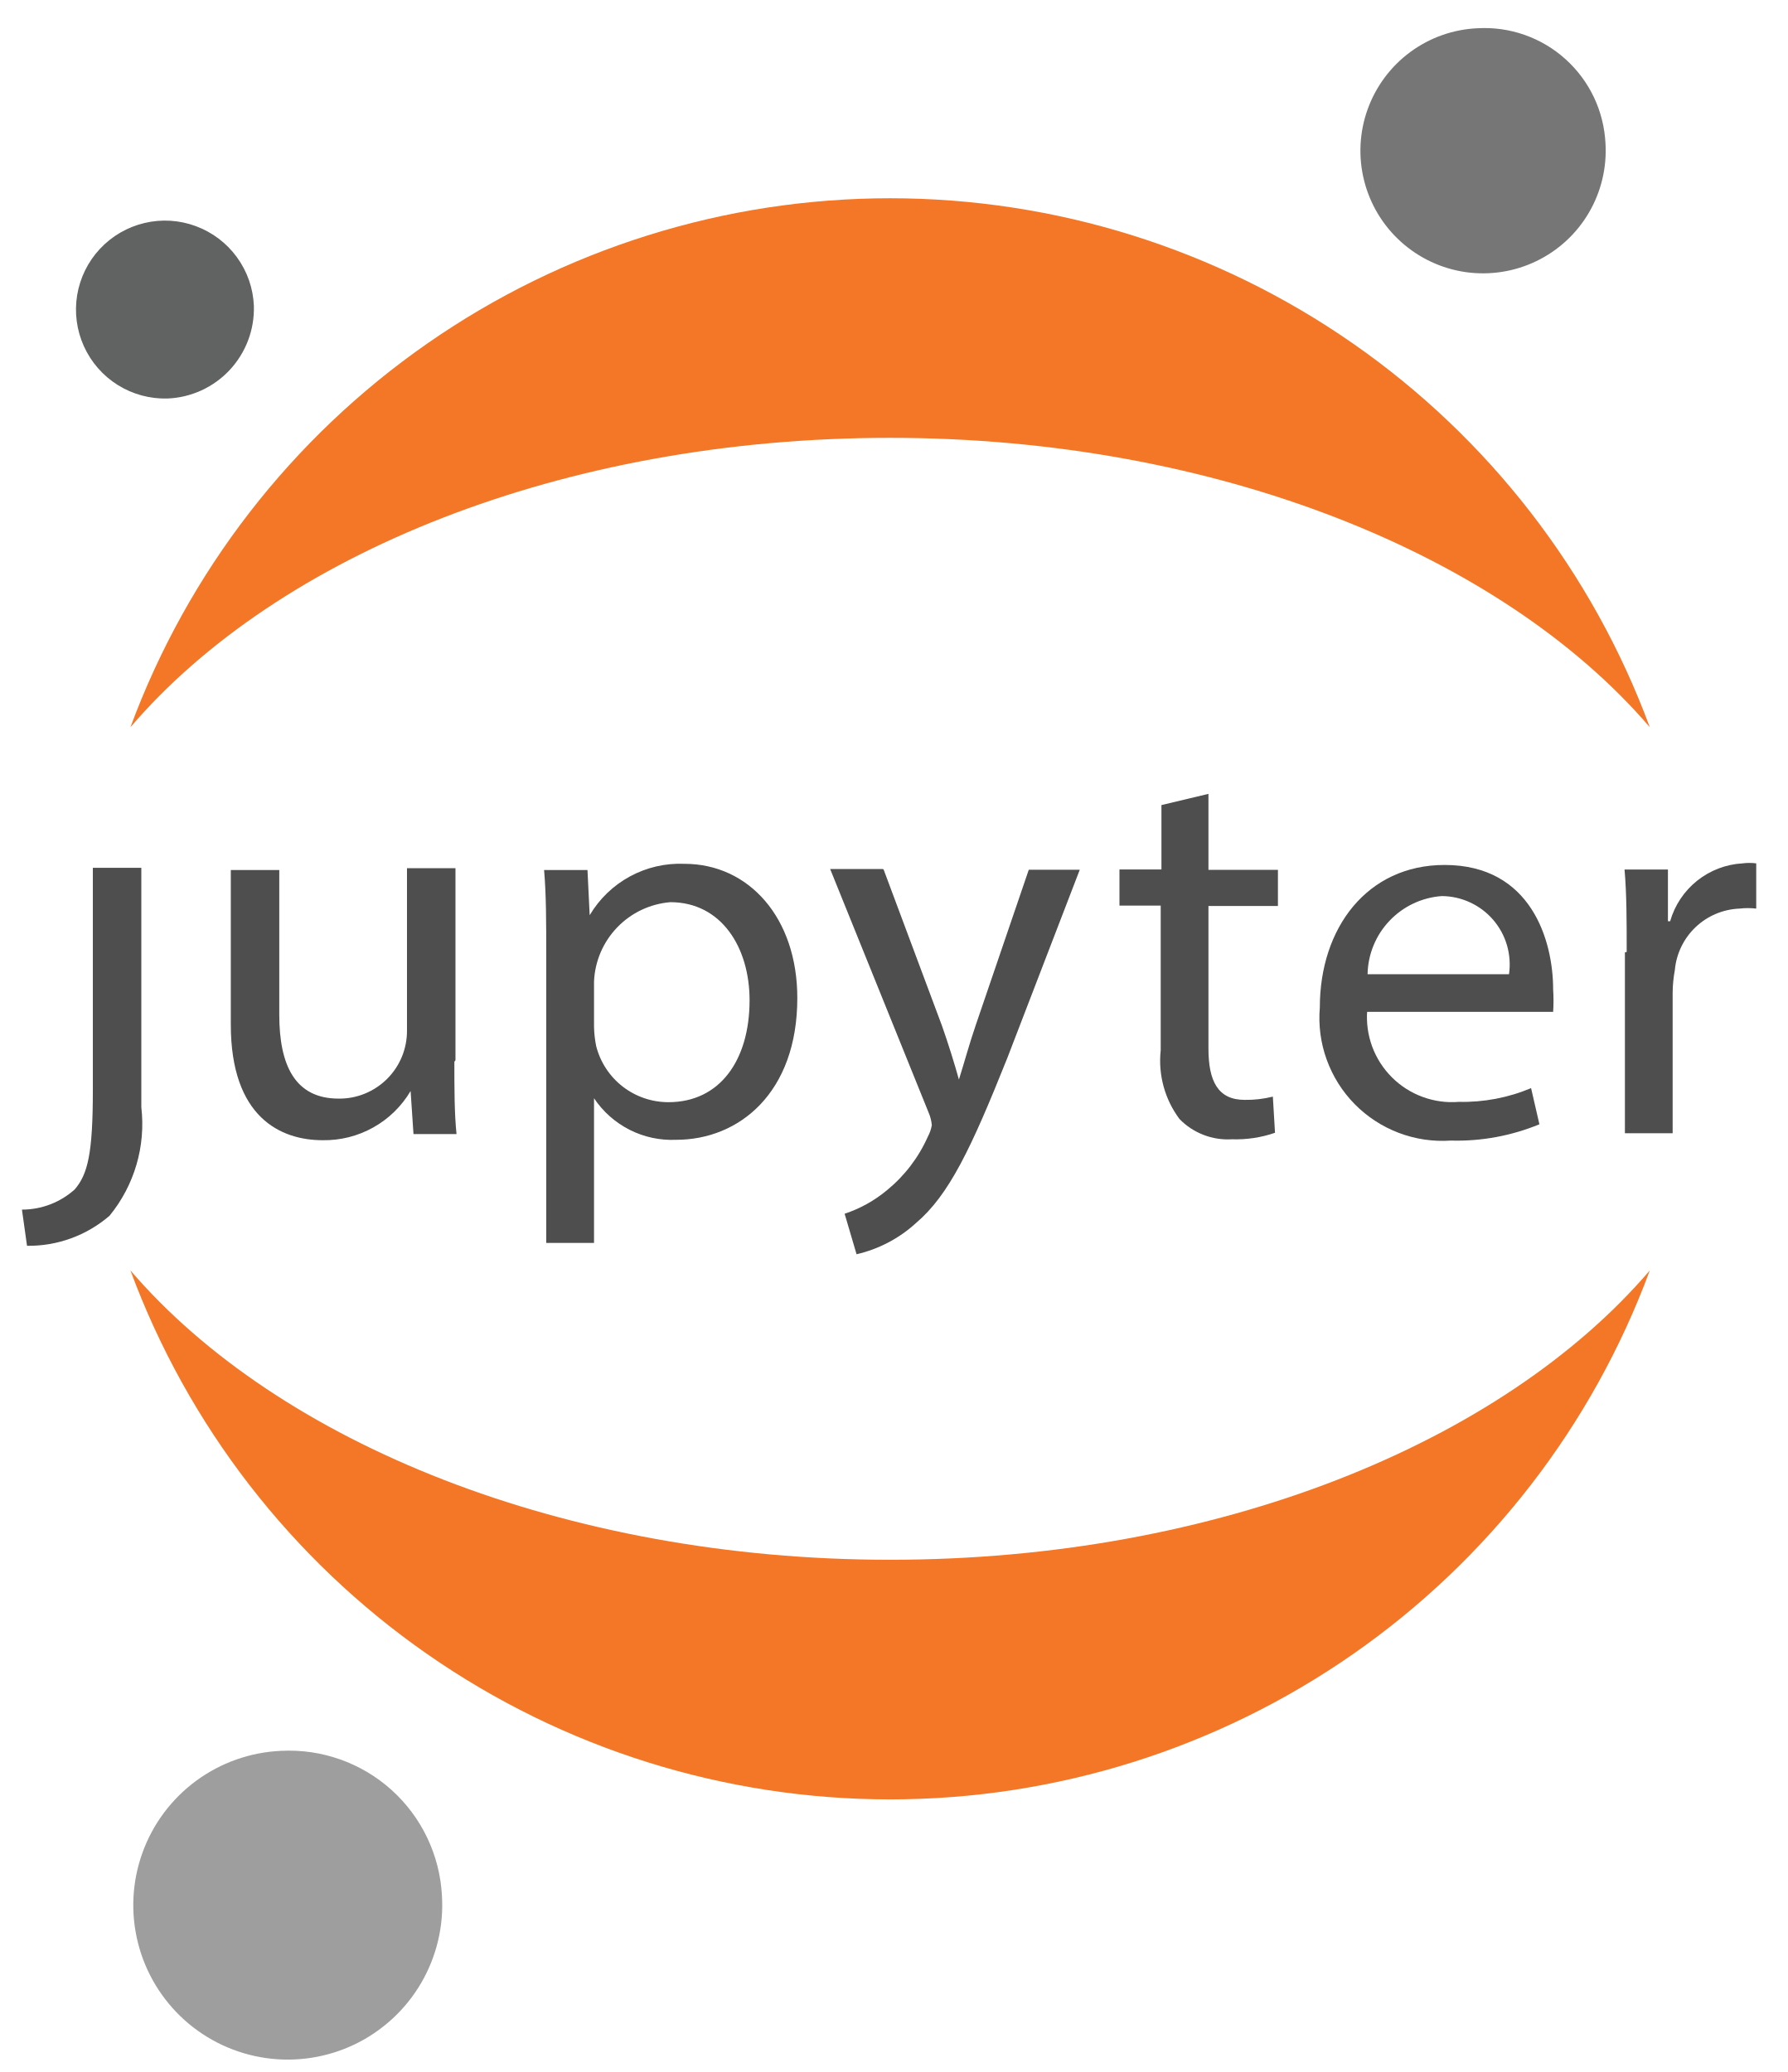
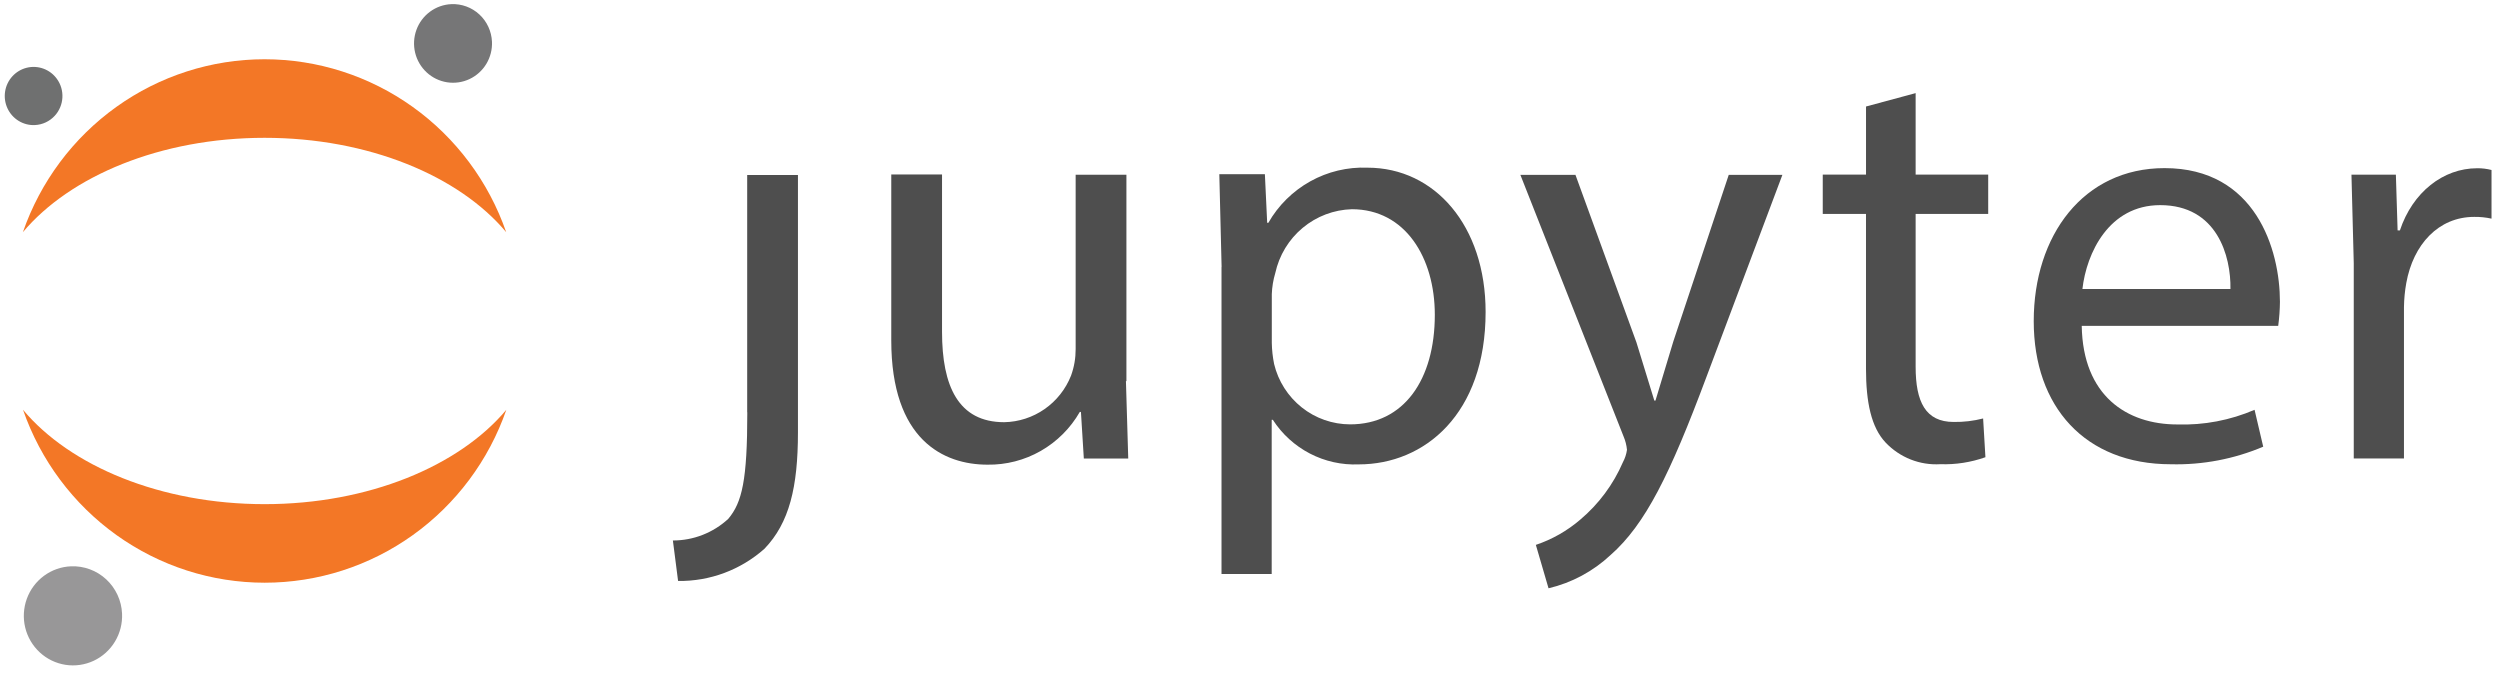
- <svg xmlns="http://www.w3.org/2000/svg" xmlns:xlink="http://www.w3.org/1999/xlink" width="44" height="51" viewBox="0 0 44 51" version="2.0">
-   <g id="Canvas" transform="translate(-1640 -2453)">
-     <g id="Group" style="mix-blend-mode:normal;">
-       <g id="Group" style="mix-blend-mode:normal;">
-         <g id="Group" style="mix-blend-mode:normal;">
-           <g id="g" style="mix-blend-mode:normal;">
-             <g id="path" style="mix-blend-mode:normal;">
-               <g id="path9 fill" style="mix-blend-mode:normal;">
-                 <use xlink:href="#path0_fill" transform="translate(1640.54 2474.36)" fill="#4E4E4E" style="mix-blend-mode:normal;" />
-               </g>
-             </g>
-             <g id="path" style="mix-blend-mode:normal;">
-               <g id="path10 fill" style="mix-blend-mode:normal;">
-                 <use xlink:href="#path1_fill" transform="translate(1645.68 2474.37)" fill="#4E4E4E" style="mix-blend-mode:normal;" />
-               </g>
-             </g>
-             <g id="path" style="mix-blend-mode:normal;">
-               <g id="path11 fill" style="mix-blend-mode:normal;">
-                 <use xlink:href="#path2_fill" transform="translate(1653.39 2474.26)" fill="#4E4E4E" style="mix-blend-mode:normal;" />
-               </g>
-             </g>
-             <g id="path" style="mix-blend-mode:normal;">
-               <g id="path12 fill" style="mix-blend-mode:normal;">
-                 <use xlink:href="#path3_fill" transform="translate(1660.43 2474.39)" fill="#4E4E4E" style="mix-blend-mode:normal;" />
-               </g>
-             </g>
-             <g id="path" style="mix-blend-mode:normal;">
-               <g id="path13 fill" style="mix-blend-mode:normal;">
-                 <use xlink:href="#path4_fill" transform="translate(1667.55 2472.54)" fill="#4E4E4E" style="mix-blend-mode:normal;" />
-               </g>
-             </g>
-             <g id="path" style="mix-blend-mode:normal;">
-               <g id="path14 fill" style="mix-blend-mode:normal;">
-                 <use xlink:href="#path5_fill" transform="translate(1672.47 2474.29)" fill="#4E4E4E" style="mix-blend-mode:normal;" />
-               </g>
-             </g>
-             <g id="path" style="mix-blend-mode:normal;">
-               <g id="path15 fill" style="mix-blend-mode:normal;">
-                 <use xlink:href="#path6_fill" transform="translate(1679.98 2474.24)" fill="#4E4E4E" style="mix-blend-mode:normal;" />
-               </g>
-             </g>
-           </g>
-         </g>
-         <g id="g" style="mix-blend-mode:normal;">
-           <g id="path" style="mix-blend-mode:normal;">
-             <g id="path16 fill" style="mix-blend-mode:normal;">
-               <use xlink:href="#path7_fill" transform="translate(1673.48 2453.69)" fill="#767677" style="mix-blend-mode:normal;" />
-             </g>
-           </g>
-           <g id="path" style="mix-blend-mode:normal;">
-             <g id="path17 fill" style="mix-blend-mode:normal;">
-               <use xlink:href="#path8_fill" transform="translate(1643.21 2484.27)" fill="#F37726" style="mix-blend-mode:normal;" />
-             </g>
-           </g>
-           <g id="path" style="mix-blend-mode:normal;">
-             <g id="path18 fill" style="mix-blend-mode:normal;">
-               <use xlink:href="#path9_fill" transform="translate(1643.21 2457.88)" fill="#F37726" style="mix-blend-mode:normal;" />
-             </g>
-           </g>
-           <g id="path" style="mix-blend-mode:normal;">
-             <g id="path19 fill" style="mix-blend-mode:normal;">
-               <use xlink:href="#path10_fill" transform="translate(1643.28 2496.09)" fill="#9E9E9E" style="mix-blend-mode:normal;" />
-             </g>
-           </g>
-           <g id="path" style="mix-blend-mode:normal;">
-             <g id="path20 fill" style="mix-blend-mode:normal;">
-               <use xlink:href="#path11_fill" transform="translate(1641.87 2458.43)" fill="#616262" style="mix-blend-mode:normal;" />
-             </g>
-           </g>
-         </g>
-       </g>
+ <svg xmlns="http://www.w3.org/2000/svg" xmlns:xlink="http://www.w3.org/1999/xlink" width="189" height="51">
+   <g transform="translate(-1638 -2093)">
+     <g fill="#4e4e4e">
+       <use xlink:href="#A" x="1688.87" y="2106.23" />
+       <use xlink:href="#B" x="1705.38" y="2106.19" />
+       <use xlink:href="#C" x="1730.18" y="2105.67" />
+       <use xlink:href="#D" x="1752.94" y="2106.21" />
+       <use xlink:href="#E" x="1775.8" y="2100.04" />
+       <use xlink:href="#F" x="1791.75" y="2105.71" />
+       <use xlink:href="#G" x="1815.77" y="2105.72" />
    </g>
+     <use xlink:href="#H" fill="#767677" x="1669.3" y="2093.31" />
+     <g fill="#f37726">
+       <use xlink:href="#I" x="1639.74" y="2123.98" />
+       <use xlink:href="#J" x="1639.73" y="2097.48" />
+     </g>
+     <use xlink:href="#K" fill="#989798" x="1639.8" y="2135.81" />
+     <use xlink:href="#L" fill="#6f7070" x="1638.36" y="2098.06" />
  </g>
  <defs>
-     <path id="path0_fill" d="M 1.745 5.475C 1.745 7.033 1.62 7.541 1.3 7.915C 0.943 8.236 0.48 8.414 0 8.413L 0.125 9.304C 0.869 9.314 1.591 9.051 2.155 8.565C 2.458 8.195 2.683 7.768 2.818 7.309C 2.953 6.85 2.993 6.369 2.938 5.894L 2.938 0L 1.745 0L 1.745 5.44L 1.745 5.475Z" />
-     <path id="path1_fill" d="M 5.502 4.763C 5.502 5.431 5.502 6.027 5.555 6.544L 4.496 6.544L 4.425 5.484C 4.203 5.859 3.886 6.169 3.506 6.381C 3.126 6.594 2.697 6.702 2.261 6.695C 1.229 6.695 0 6.134 0 3.846L 0 0.045L 1.193 0.045L 1.193 3.606C 1.193 4.843 1.576 5.671 2.653 5.671C 2.875 5.674 3.095 5.632 3.3 5.548C 3.505 5.464 3.691 5.34 3.848 5.184C 4.005 5.027 4.129 4.84 4.213 4.635C 4.296 4.43 4.338 4.21 4.336 3.989L 4.336 0L 5.529 0L 5.529 4.727L 5.502 4.763Z" />
-     <path id="path2_fill" d="M 0.053 2.273C 0.053 1.445 0.053 0.768 0 0.154L 1.068 0.154L 1.122 1.267C 1.36 0.865 1.702 0.535 2.113 0.312C 2.524 0.089 2.988 -0.018 3.454 0.002C 5.039 0.002 6.232 1.329 6.232 3.305C 6.232 5.638 4.799 6.795 3.25 6.795C 2.853 6.813 2.459 6.728 2.105 6.549C 1.751 6.369 1.449 6.102 1.229 5.772L 1.229 5.772L 1.229 9.333L 0.053 9.333L 0.053 2.299L 0.053 2.273ZM 1.229 4.009C 1.232 4.17 1.25 4.331 1.282 4.489C 1.383 4.885 1.613 5.235 1.935 5.485C 2.258 5.735 2.655 5.87 3.063 5.869C 4.318 5.869 5.057 4.846 5.057 3.359C 5.057 2.059 4.362 0.946 3.107 0.946C 2.61 0.987 2.145 1.207 1.8 1.566C 1.454 1.925 1.251 2.398 1.229 2.896L 1.229 4.009Z" />
-     <path id="path3_fill" d="M 1.318 0.018L 2.751 3.855C 2.902 4.282 3.063 4.799 3.169 5.182C 3.294 4.79 3.428 4.291 3.588 3.828L 4.888 0.018L 6.143 0.018L 4.362 4.647C 3.472 6.873 2.929 8.022 2.11 8.716C 1.697 9.093 1.194 9.357 0.65 9.482L 0.356 8.485C 0.737 8.359 1.09 8.163 1.398 7.906C 1.832 7.552 2.177 7.1 2.404 6.588C 2.452 6.499 2.486 6.403 2.502 6.303C 2.492 6.196 2.465 6.091 2.422 5.992L 0 0L 1.3 0L 1.318 0.018Z" />
-     <path id="path4_fill" d="M 2.19 0L 2.19 1.87L 3.9 1.87L 3.9 2.76L 2.19 2.76L 2.19 6.268C 2.19 7.069 2.422 7.532 3.08 7.532C 3.314 7.536 3.548 7.509 3.775 7.452L 3.828 8.342C 3.488 8.46 3.129 8.514 2.769 8.502C 2.53 8.517 2.292 8.48 2.069 8.394C 1.846 8.308 1.644 8.175 1.478 8.004C 1.115 7.519 0.95 6.914 1.015 6.312L 1.015 2.751L 0 2.751L 0 1.861L 1.033 1.861L 1.033 0.276L 2.19 0Z" />
-     <path id="path5_fill" d="M 1.177 3.579C 1.153 3.881 1.195 4.185 1.299 4.469C 1.404 4.753 1.569 5.011 1.783 5.225C 1.997 5.44 2.256 5.605 2.54 5.709C 2.824 5.814 3.128 5.856 3.43 5.831C 4.04 5.845 4.647 5.73 5.21 5.493L 5.415 6.383C 4.724 6.668 3.981 6.805 3.234 6.784C 2.798 6.814 2.361 6.749 1.953 6.594C 1.545 6.439 1.175 6.198 0.869 5.887C 0.563 5.576 0.328 5.202 0.18 4.791C 0.031 4.381 -0.026 3.943 0.011 3.508C 0.011 1.549 1.177 0 3.082 0C 5.219 0 5.753 1.87 5.753 3.063C 5.765 3.246 5.765 3.431 5.753 3.615L 1.15 3.615L 1.177 3.579ZM 4.667 2.689C 4.701 2.451 4.684 2.208 4.617 1.977C 4.55 1.746 4.434 1.533 4.277 1.35C 4.12 1.168 3.926 1.022 3.707 0.921C 3.489 0.82 3.252 0.767 3.011 0.766C 2.522 0.801 2.064 1.018 1.726 1.374C 1.388 1.729 1.196 2.198 1.186 2.689L 4.667 2.689Z" />
-     <path id="path6_fill" d="M 0.053 2.192C 0.053 1.427 0.053 0.768 0 0.162L 1.068 0.162L 1.068 1.436L 1.122 1.436C 1.234 1.043 1.466 0.694 1.785 0.439C 2.104 0.184 2.494 0.034 2.902 0.011C 3.015 -0.004 3.128 -0.004 3.241 0.011L 3.241 1.124C 3.105 1.108 2.967 1.108 2.831 1.124C 2.427 1.14 2.042 1.302 1.749 1.58C 1.456 1.859 1.274 2.235 1.238 2.637C 1.204 2.82 1.186 3.004 1.184 3.189L 1.184 6.653L 0.009 6.653L 0.009 2.201L 0.053 2.192Z" />
-     <path id="path7_fill" d="M 6.031 2.836C 6.067 3.434 5.925 4.029 5.622 4.546C 5.319 5.063 4.869 5.478 4.329 5.738C 3.789 5.999 3.184 6.092 2.591 6.008C 1.998 5.923 1.443 5.663 0.998 5.262C 0.553 4.861 0.237 4.337 0.091 3.755C -0.055 3.174 -0.025 2.563 0.178 1.999C 0.381 1.435 0.747 0.944 1.229 0.589C 1.712 0.234 2.289 0.03 2.888 0.005C 3.28 -0.017 3.673 0.039 4.044 0.17C 4.415 0.301 4.756 0.503 5.048 0.767C 5.34 1.03 5.577 1.348 5.746 1.703C 5.914 2.058 6.011 2.443 6.031 2.836L 6.031 2.836Z" />
-     <path id="path8_fill" d="M 18.696 7.122C 10.684 7.122 3.641 4.247 0 0C 1.413 3.82 3.962 7.116 7.305 9.444C 10.647 11.772 14.623 13.02 18.696 13.02C 22.77 13.02 26.745 11.772 30.088 9.444C 33.43 7.116 35.98 3.82 37.392 4.0486e-13C 33.76 4.247 26.744 7.122 18.696 7.122Z" />
-     <path id="path9_fill" d="M 18.696 5.897C 26.709 5.897 33.751 8.773 37.392 13.02C 35.98 9.199 33.43 5.903 30.088 3.576C 26.745 1.248 22.77 4.0486e-13 18.696 0C 14.623 4.0486e-13 10.647 1.248 7.305 3.576C 3.962 5.903 1.413 9.199 0 13.02C 3.641 8.764 10.648 5.897 18.696 5.897Z" />
-     <path id="path10_fill" d="M 7.596 3.567C 7.643 4.32 7.464 5.07 7.083 5.722C 6.703 6.373 6.136 6.897 5.457 7.226C 4.777 7.554 4.015 7.673 3.268 7.567C 2.52 7.461 1.822 7.135 1.26 6.631C 0.699 6.126 0.3 5.466 0.116 4.734C -0.069 4.002 -0.032 3.232 0.223 2.521C 0.477 1.81 0.938 1.192 1.545 0.744C 2.153 0.296 2.88 0.039 3.634 0.005C 4.128 -0.021 4.622 0.05 5.089 0.215C 5.555 0.379 5.985 0.634 6.353 0.965C 6.721 1.296 7.02 1.696 7.233 2.142C 7.446 2.589 7.57 3.073 7.596 3.567L 7.596 3.567Z" />
-     <path id="path11_fill" d="M 2.251 4.379C 1.819 4.391 1.393 4.275 1.027 4.046C 0.661 3.817 0.371 3.484 0.194 3.091C 0.016 2.697 -0.041 2.259 0.029 1.833C 0.1 1.407 0.294 1.011 0.589 0.696C 0.884 0.38 1.266 0.158 1.686 0.059C 2.106 -0.041 2.546 -0.014 2.951 0.137C 3.356 0.287 3.708 0.553 3.962 0.903C 4.216 1.252 4.361 1.669 4.378 2.1C 4.395 2.684 4.181 3.25 3.783 3.677C 3.385 4.104 2.834 4.356 2.251 4.379Z" />
+     <path id="A" d="M5.626 17.928c0 5.146-.393 6.826-1.439 8.067C3.044 27.05 1.55 27.634 0 27.63l.393 3.061c2.402.033 4.731-.835 6.533-2.437 1.875-1.953 2.529-4.653 2.529-8.797V0H5.617v17.954l.009-.026z" />
+     <path id="B" d="M17.741 15.623l.174 5.85h-3.358l-.218-3.519h-.087a7.96 7.96 0 0 1-2.953 2.948c-1.226.7-2.616 1.058-4.025 1.037C3.96 21.939 0 20.074 0 12.544V0h3.838v11.902c0 4.082 1.221 6.826 4.701 6.826 1.092-.02 2.153-.365 3.052-.991s1.594-1.505 1.999-2.528c.233-.639.351-1.316.349-1.997V.018h3.838v15.605h-.035z" />
+     <path id="C" d="M.174 7.536L0 .499h3.445l.174 3.677h.087a8.31 8.31 0 0 1 3.171-3.137A8.22 8.22 0 0 1 11.2.006c5.094 0 8.932 4.398 8.932 10.908 0 7.715-4.614 11.524-9.595 11.524a7.33 7.33 0 0 1-3.687-.819 7.4 7.4 0 0 1-2.803-2.55H3.96v11.656H.166V7.501l.009.035zm3.794 5.718a8.87 8.87 0 0 0 .174 1.592 5.98 5.98 0 0 0 2.091 3.285 5.89 5.89 0 0 0 3.657 1.281c4.056 0 6.402-3.369 6.402-8.286 0-4.302-2.224-7.979-6.271-7.979-1.361.038-2.67.535-3.72 1.41S4.524 6.635 4.23 7.976c-.154.517-.242 1.052-.262 1.592v3.677.009z" />
+     <path id="D" d="M4.161 0l4.614 12.676 1.352 4.398h.087l1.352-4.478L15.753.009h4.056L14.06 15.306C11.313 22.66 9.446 26.434 6.83 28.739c-1.322 1.24-2.943 2.111-4.701 2.525l-.959-3.281c1.23-.413 2.37-1.061 3.358-1.909 1.396-1.176 2.501-2.664 3.227-4.346a2.83 2.83 0 0 0 .305-.932c-.034-.352-.123-.696-.262-1.021L0 .009h4.187L4.161 0z" />
+     <path id="E" d="M7.022 0v6.158h5.486v2.973H7.022V20.69c0 2.639.741 4.17 2.878 4.17.75.012 1.498-.077 2.224-.264l.174 2.929c-1.091.388-2.245.567-3.402.528-.767.047-1.535-.074-2.251-.357s-1.361-.719-1.893-1.279c-1.09-1.152-1.483-3.061-1.483-5.586v-11.7H0V6.158h3.271V1.012L7.022 0z" />
+     <path id="F" d="M3.629 11.928c.087 5.278 3.402 7.451 7.231 7.451 2.002.063 3.993-.315 5.835-1.108l.654 2.789c-2.207.935-4.585 1.387-6.978 1.328C3.881 22.388 0 18.042 0 11.568S3.751 0 9.891 0c6.882 0 8.722 6.158 8.722 10.107-.006.609-.05 1.217-.131 1.821H3.655h-.026zM14.872 9.14c.044-2.481-1.003-6.342-5.312-6.342-3.881 0-5.574 3.633-5.879 6.342H14.88h-.009z" />
+     <path id="G" d="M.174 7.179L0 .484h3.358l.131 4.214h.174C4.623 1.813 6.934 0 9.499 0c.368-.005.734.039 1.09.132v3.677c-.43-.094-.869-.139-1.308-.132-2.704 0-4.614 2.085-5.137 5.005a11.14 11.14 0 0 0-.174 1.821v11.436H.174V7.179z" />
+     <path id="H" d="M5.894 2.844c.025.588-.123 1.17-.425 1.672s-.746.904-1.275 1.152-1.119.333-1.695.243a2.94 2.94 0 0 1-1.543-.748 2.98 2.98 0 0 1-.871-1.486c-.138-.571-.105-1.171.095-1.724A2.97 2.97 0 0 1 1.208.574 2.93 2.93 0 0 1 2.823.003c.781-.033 1.542.247 2.118.78s.918 1.274.952 2.061z" />
+     <path id="I" d="M18.265 7.134C10.415 7.134 3.559 4.258 0 0c1.325 3.82 3.796 7.131 7.069 9.473s7.187 3.6 11.2 3.6 7.927-1.258 11.2-3.6S35.213 3.82 36.538 0c-3.567 4.258-10.423 7.134-18.273 7.134z" />
+     <path id="J" d="M18.273 5.939c7.85 0 14.706 2.877 18.265 7.134-1.325-3.82-3.796-7.131-7.069-9.473S22.282 0 18.269 0s-7.927 1.258-11.2 3.6S1.325 9.253 0 13.073c3.567-4.249 10.423-7.134 18.273-7.134z" />
+     <path id="K" d="M7.428 3.583a3.77 3.77 0 0 1-.536 2.109c-.382.634-.941 1.139-1.608 1.452s-1.41.42-2.137.306-1.404-.442-1.945-.944S.279 5.353.105 4.632a3.78 3.78 0 0 1 .122-2.173C.48 1.762.932 1.157 1.526.72S2.829.033 3.564.003c.983-.041 1.941.314 2.666.985a3.76 3.76 0 0 1 1.198 2.596h0z" />
+     <path id="L" d="M2.275 4.396c-.431.019-.858-.092-1.227-.318s-.663-.557-.845-.952-.244-.835-.178-1.265.257-.831.549-1.151.672-.546 1.091-.649.859-.078 1.265.072.757.417 1.011.769a2.21 2.21 0 0 1-.156 2.784c-.391.429-.934.684-1.511.709h0z" />
  </defs>
</svg>
